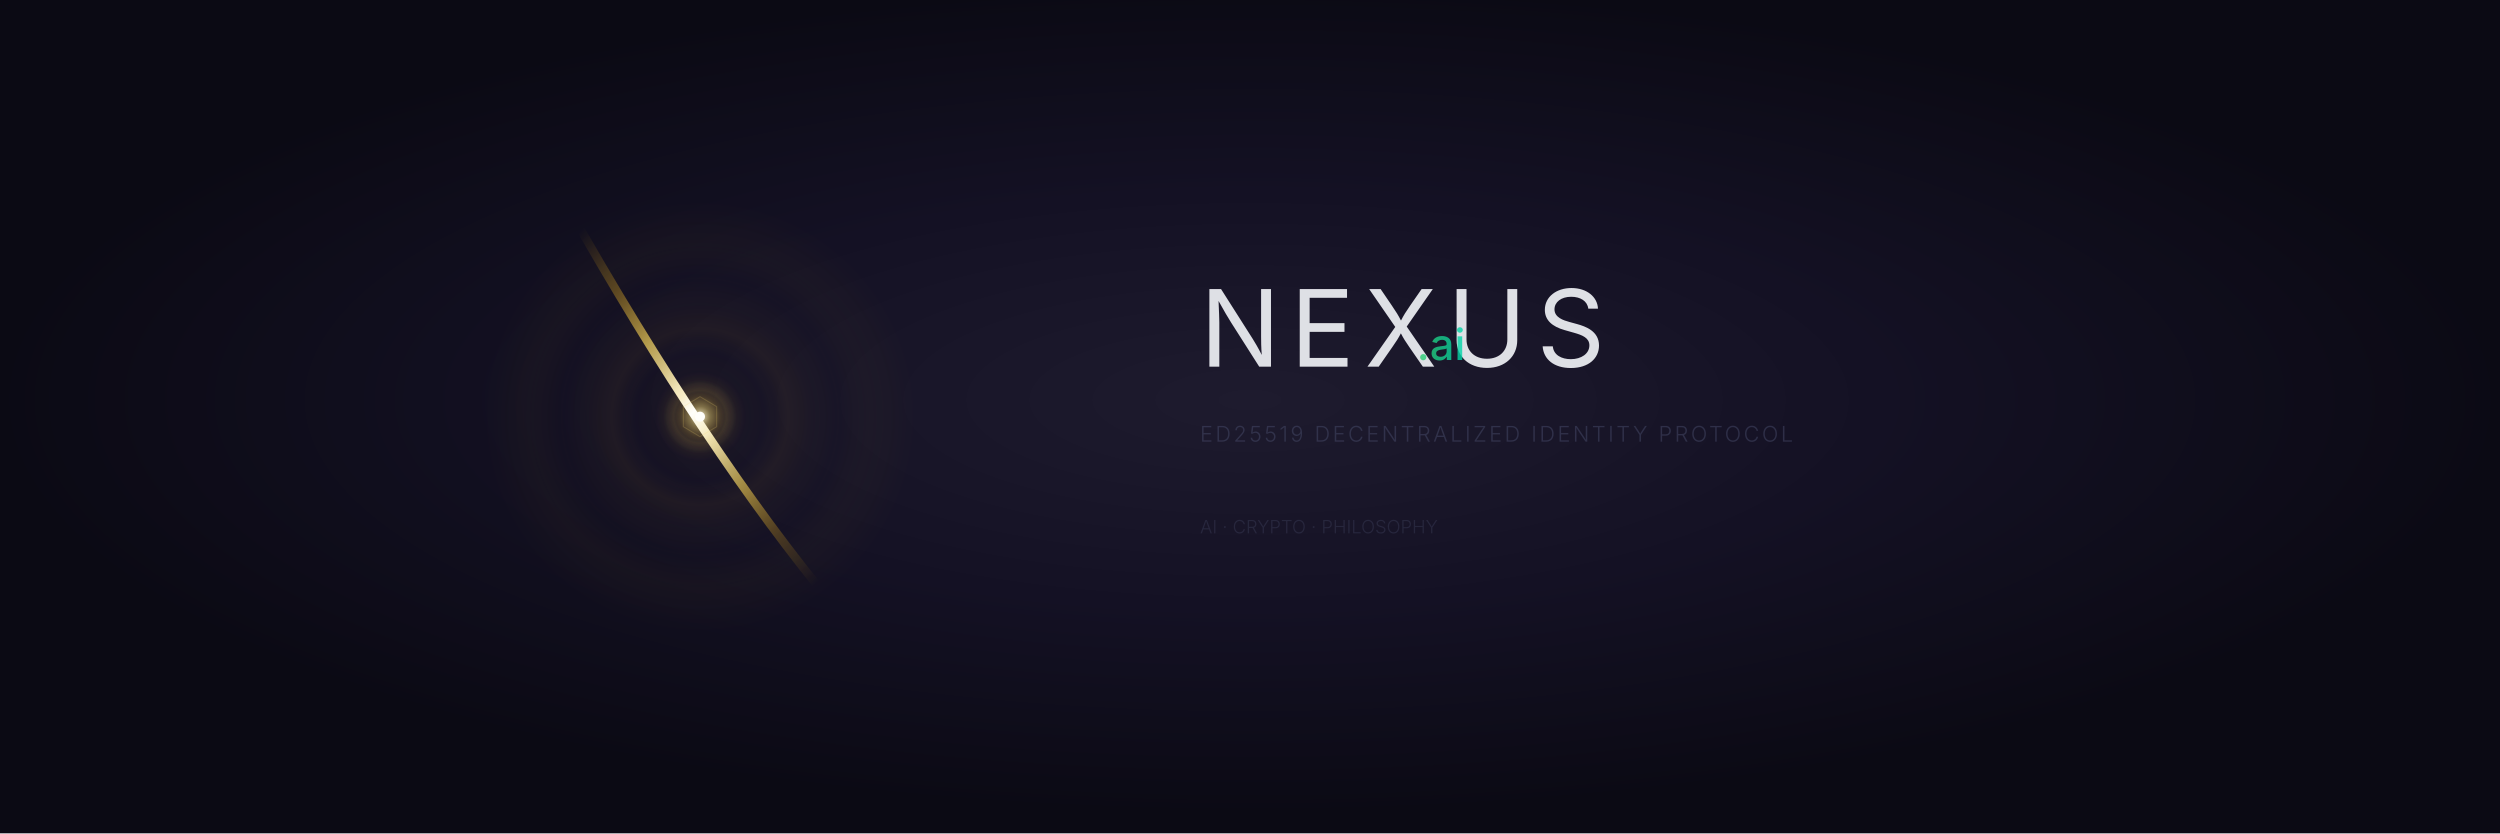
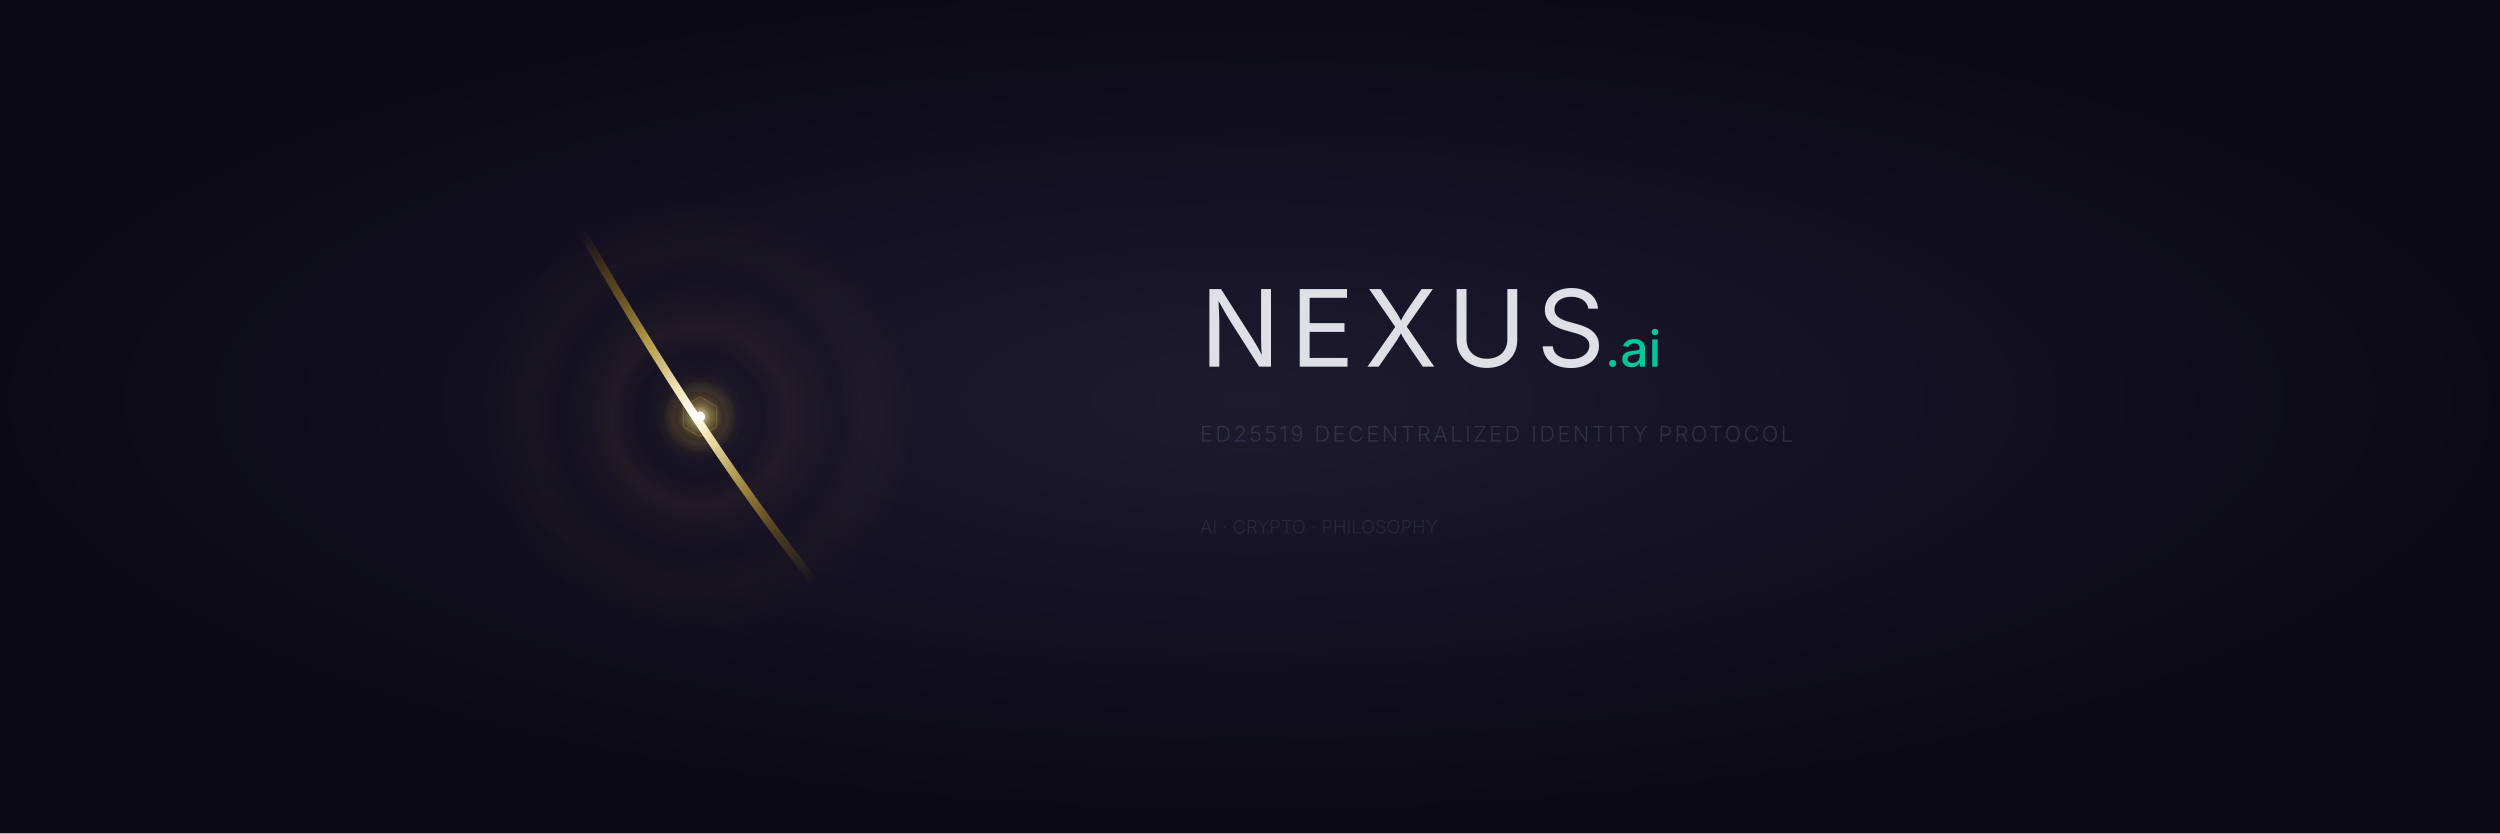
<svg xmlns="http://www.w3.org/2000/svg" width="1500" height="500" viewBox="0 0 1500 500">
  <defs>
    <radialGradient id="sky" cx="50%" cy="48%">
      <stop offset="0%" stop-color="#1E1B2E" />
      <stop offset="50%" stop-color="#141124" />
      <stop offset="100%" stop-color="#0B0A14" />
    </radialGradient>
    <radialGradient id="source" cx="50%" cy="50%">
      <stop offset="0%" stop-color="#FFFEFA" stop-opacity="1" />
      <stop offset="3%" stop-color="#FEF3C7" stop-opacity="0.95" />
      <stop offset="12%" stop-color="#F5D76E" stop-opacity="0.55" />
      <stop offset="28%" stop-color="#DAA520" stop-opacity="0.15" />
      <stop offset="52%" stop-color="#B8860B" stop-opacity="0.03" />
      <stop offset="100%" stop-color="#000" stop-opacity="0" />
    </radialGradient>
    <radialGradient id="halo1" cx="50%" cy="50%">
      <stop offset="45%" stop-color="#DAA520" stop-opacity="0" />
      <stop offset="62%" stop-color="#DAA520" stop-opacity="0.06" />
      <stop offset="78%" stop-color="#DAA520" stop-opacity="0.03" />
      <stop offset="100%" stop-color="#DAA520" stop-opacity="0" />
    </radialGradient>
    <radialGradient id="halo2" cx="50%" cy="50%">
      <stop offset="62%" stop-color="#DAA520" stop-opacity="0" />
      <stop offset="78%" stop-color="#DAA520" stop-opacity="0.03" />
      <stop offset="100%" stop-color="#DAA520" stop-opacity="0" />
    </radialGradient>
    <radialGradient id="hexHint" cx="50%" cy="50%">
      <stop offset="55%" stop-color="#F5D76E" stop-opacity="0" />
      <stop offset="72%" stop-color="#F5D76E" stop-opacity="0.08" />
      <stop offset="90%" stop-color="#F5D76E" stop-opacity="0.04" />
      <stop offset="100%" stop-color="#F5D76E" stop-opacity="0" />
    </radialGradient>
    <linearGradient id="bridge" x1="14%" y1="0%" x2="86%" y2="100%">
      <stop offset="0%" stop-color="#B8860B" stop-opacity="0" />
      <stop offset="16%" stop-color="#DAA520" stop-opacity="0.35" />
      <stop offset="30%" stop-color="#F0CF5A" stop-opacity="0.7" />
      <stop offset="44%" stop-color="#FEF3C7" stop-opacity="0.95" />
      <stop offset="50%" stop-color="#FFFEFA" stop-opacity="1" />
      <stop offset="56%" stop-color="#FEF3C7" stop-opacity="0.95" />
      <stop offset="70%" stop-color="#F0CF5A" stop-opacity="0.65" />
      <stop offset="84%" stop-color="#DAA520" stop-opacity="0.3" />
      <stop offset="100%" stop-color="#B8860B" stop-opacity="0" />
    </linearGradient>
    <linearGradient id="pillarL" x1="0%" y1="0%" x2="0%" y2="100%">
      <stop offset="0%" stop-color="#DAA520" stop-opacity="0" />
      <stop offset="32%" stop-color="#DAA520" stop-opacity="0.05" />
      <stop offset="48%" stop-color="#F0CF5A" stop-opacity="0.12" />
      <stop offset="52%" stop-color="#F0CF5A" stop-opacity="0.1" />
      <stop offset="68%" stop-color="#DAA520" stop-opacity="0.04" />
      <stop offset="100%" stop-color="#DAA520" stop-opacity="0" />
    </linearGradient>
    <linearGradient id="pillarR" x1="0%" y1="0%" x2="0%" y2="100%">
      <stop offset="0%" stop-color="#DAA520" stop-opacity="0" />
      <stop offset="30%" stop-color="#DAA520" stop-opacity="0.04" />
      <stop offset="48%" stop-color="#F0CF5A" stop-opacity="0.1" />
      <stop offset="52%" stop-color="#F0CF5A" stop-opacity="0.08" />
      <stop offset="70%" stop-color="#DAA520" stop-opacity="0.03" />
      <stop offset="100%" stop-color="#DAA520" stop-opacity="0" />
    </linearGradient>
    <linearGradient id="teal" x1="0%" y1="0%" x2="100%" y2="0%">
      <stop offset="0%" stop-color="#2ECC71" />
      <stop offset="100%" stop-color="#00D4AA" />
    </linearGradient>
  </defs>
  <rect width="1500" height="500" fill="url(#sky)" />
  <circle cx="420" cy="250" r="130.0" fill="url(#halo2)" />
  <circle cx="420" cy="250" r="85.0" fill="url(#halo1)" />
  <circle cx="420" cy="250" r="52.0" fill="url(#source)" opacity="0.85" />
  <line x1="338.0" y1="110.0" x2="338.0" y2="390.0" stroke="url(#pillarL)" stroke-width="2.5" stroke-linecap="round" />
  <line x1="502.0" y1="110.0" x2="502.0" y2="390.0" stroke="url(#pillarR)" stroke-width="2.5" stroke-linecap="round" />
  <path d="M 340.0 123.0 Q 425.0 273.0 500.0 363.0" fill="none" stroke="url(#bridge)" stroke-width="5.0" stroke-linecap="round" />
  <circle cx="420" cy="250" r="22.0" fill="url(#hexHint)" />
  <polygon points="420.0,238.0 430.0,244.0 430.0,256.0 420.0,262.0 410.0,256.0 410.0,244.0" fill="none" stroke="#F5D76E" stroke-width="0.6" opacity="0.2" />
  <circle cx="420" cy="250" r="3.0" fill="#FFFEFA" />
-   <text x="720" y="220" text-anchor="start" fill="#EFF1F5" opacity="0.92" font-family="-apple-system, BlinkMacSystemFont, 'Segoe UI', sans-serif" font-weight="400" font-size="64px" letter-spacing="6">NEXUS</text>
-   <text x="850" y="216" text-anchor="start" fill="url(#teal)" opacity="0.8" font-family="-apple-system, BlinkMacSystemFont, 'Segoe UI', sans-serif" font-weight="500" font-size="26px">.ai</text>
+   <text x="720" y="220" text-anchor="start" fill="#EFF1F5" opacity="0.92" font-family="-apple-system, BlinkMacSystemFont, 'Segoe UI', sans-serif" font-weight="400" font-size="64px" letter-spacing="6">NEXUS<tspan fill="url(#teal)" opacity="0.85" font-weight="500" font-size="30px" letter-spacing="0">.ai</tspan>
+   </text>
  <text x="720" y="265" text-anchor="start" fill="#4B5070" opacity="0.45" font-family="-apple-system, BlinkMacSystemFont, 'Segoe UI', sans-serif" font-weight="300" font-size="13px" letter-spacing="1.5">ED25519 DECENTRALIZED IDENTITY PROTOCOL</text>
  <text x="720" y="320" text-anchor="start" fill="#4B5070" opacity="0.3" font-family="-apple-system, BlinkMacSystemFont, 'Segoe UI', sans-serif" font-weight="300" font-size="11px">AI · CRYPTO · PHILOSOPHY</text>
</svg>
